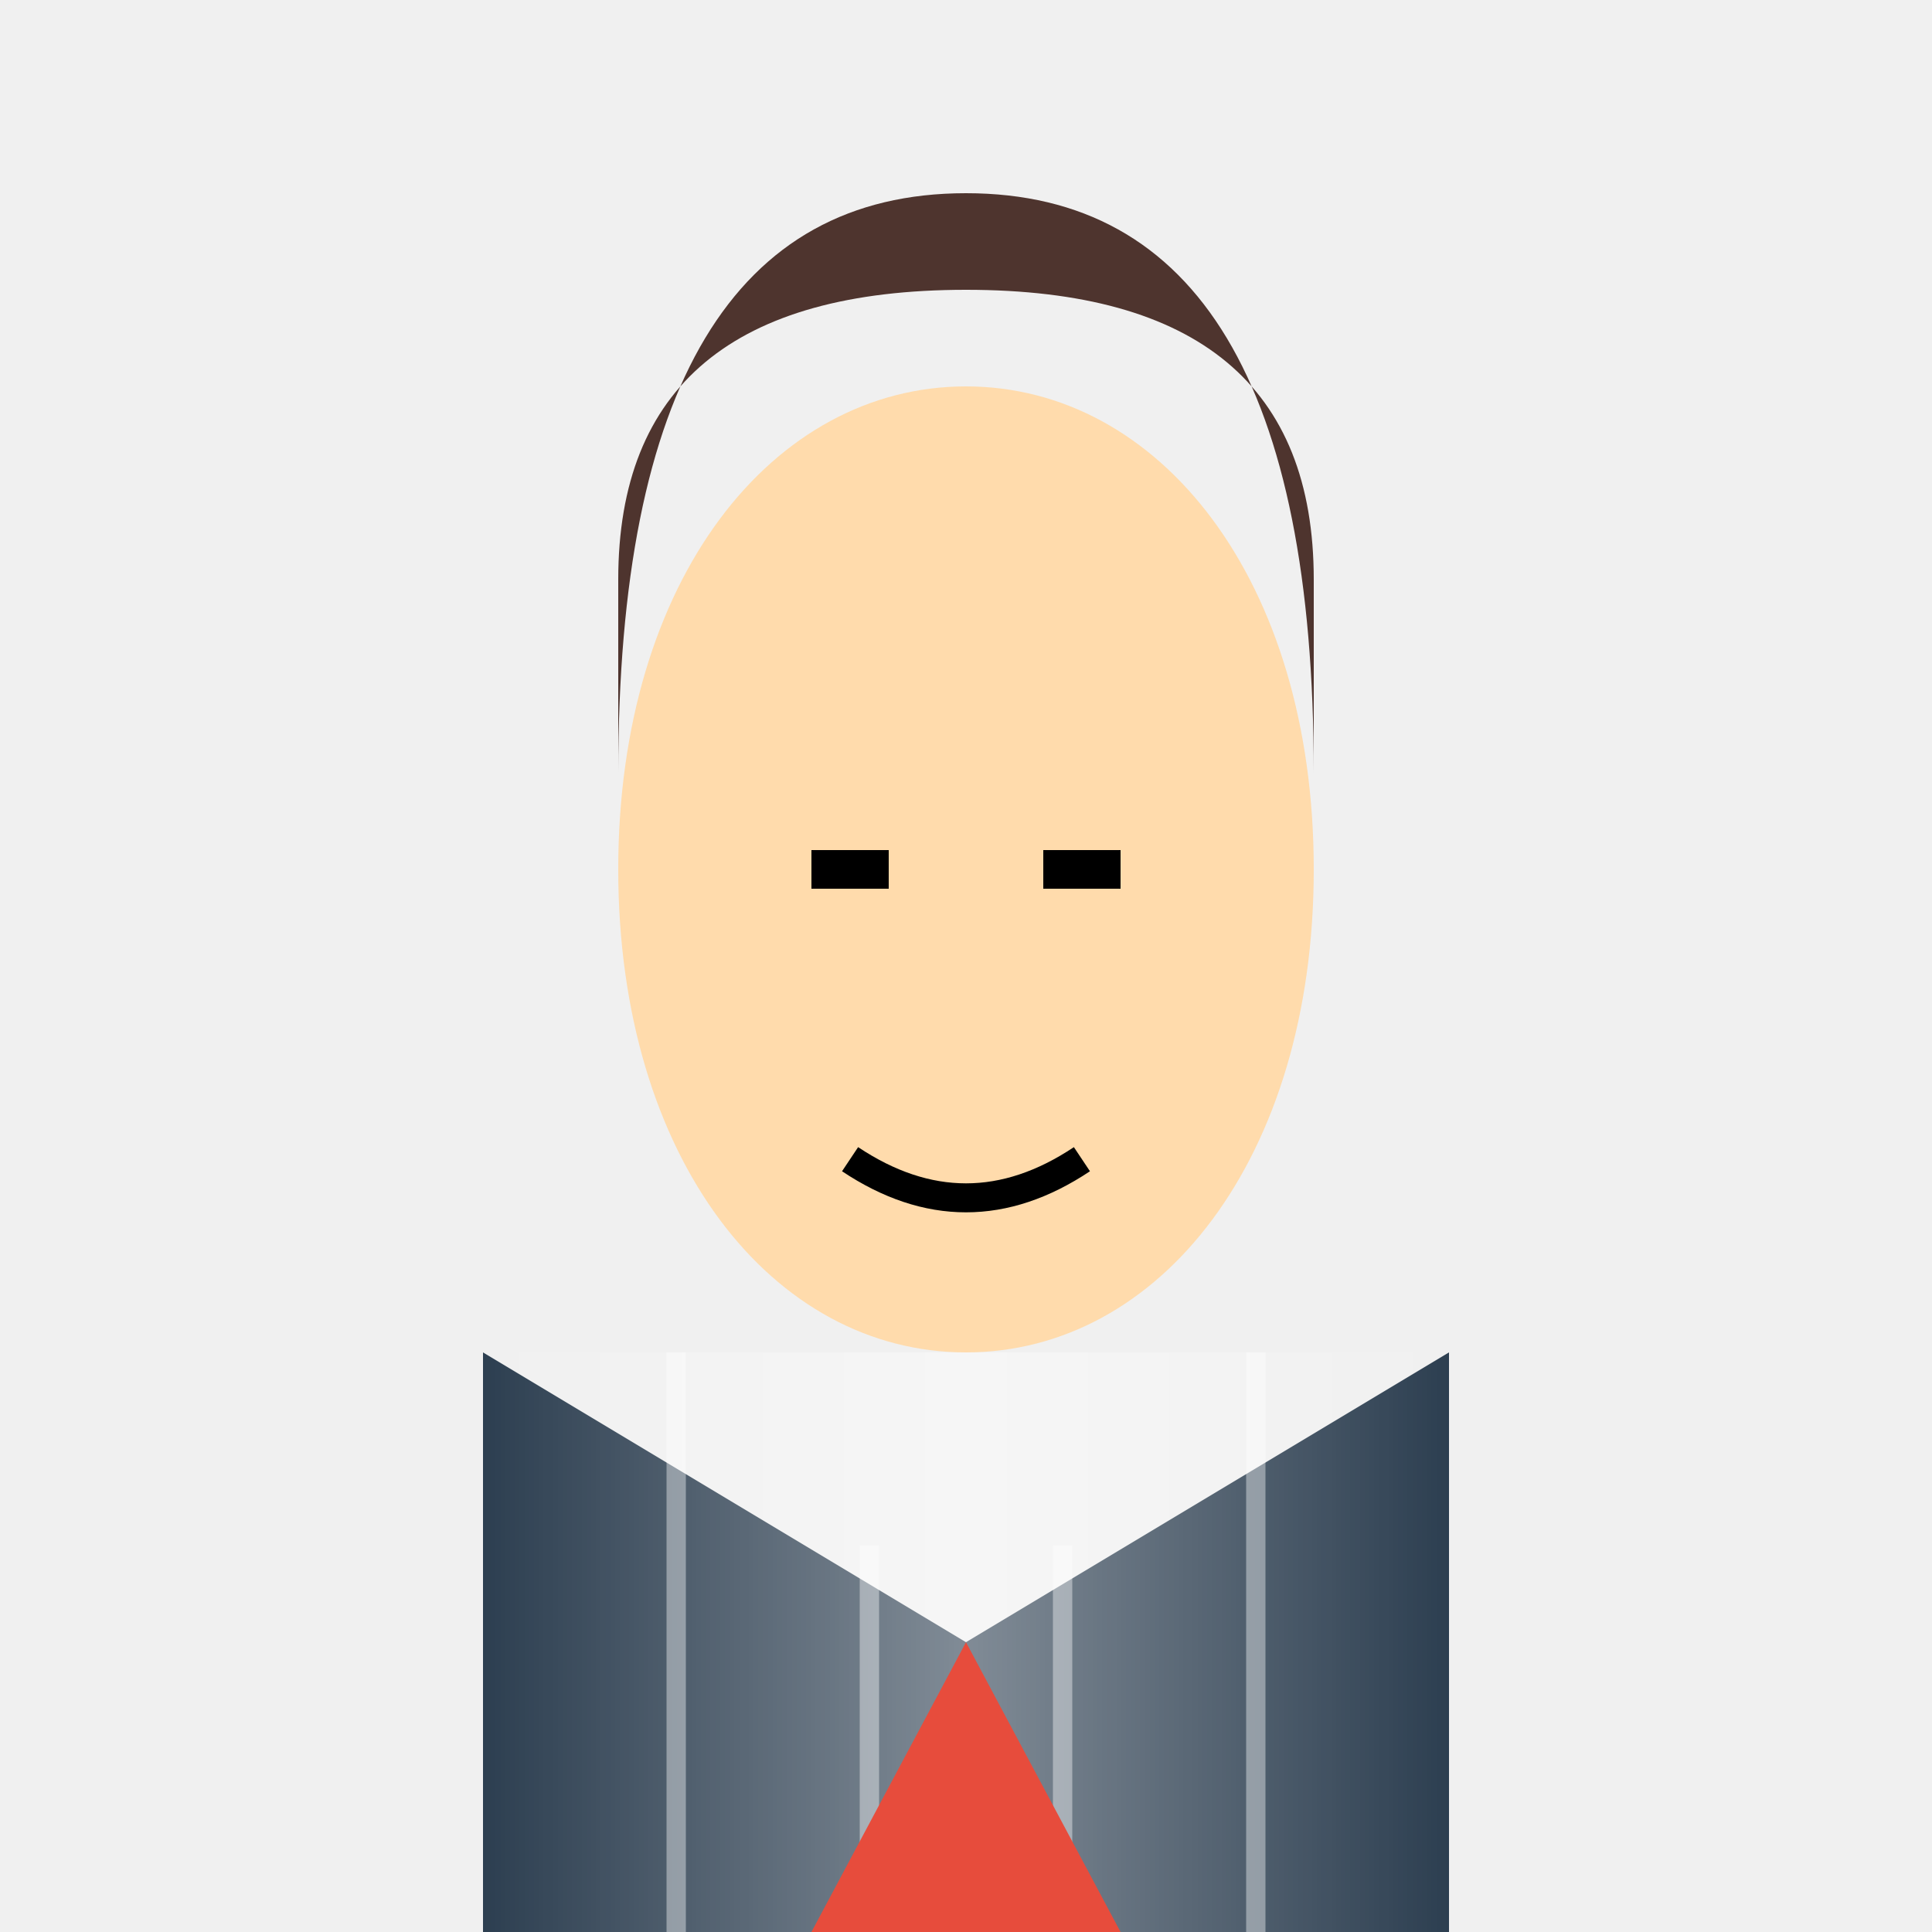
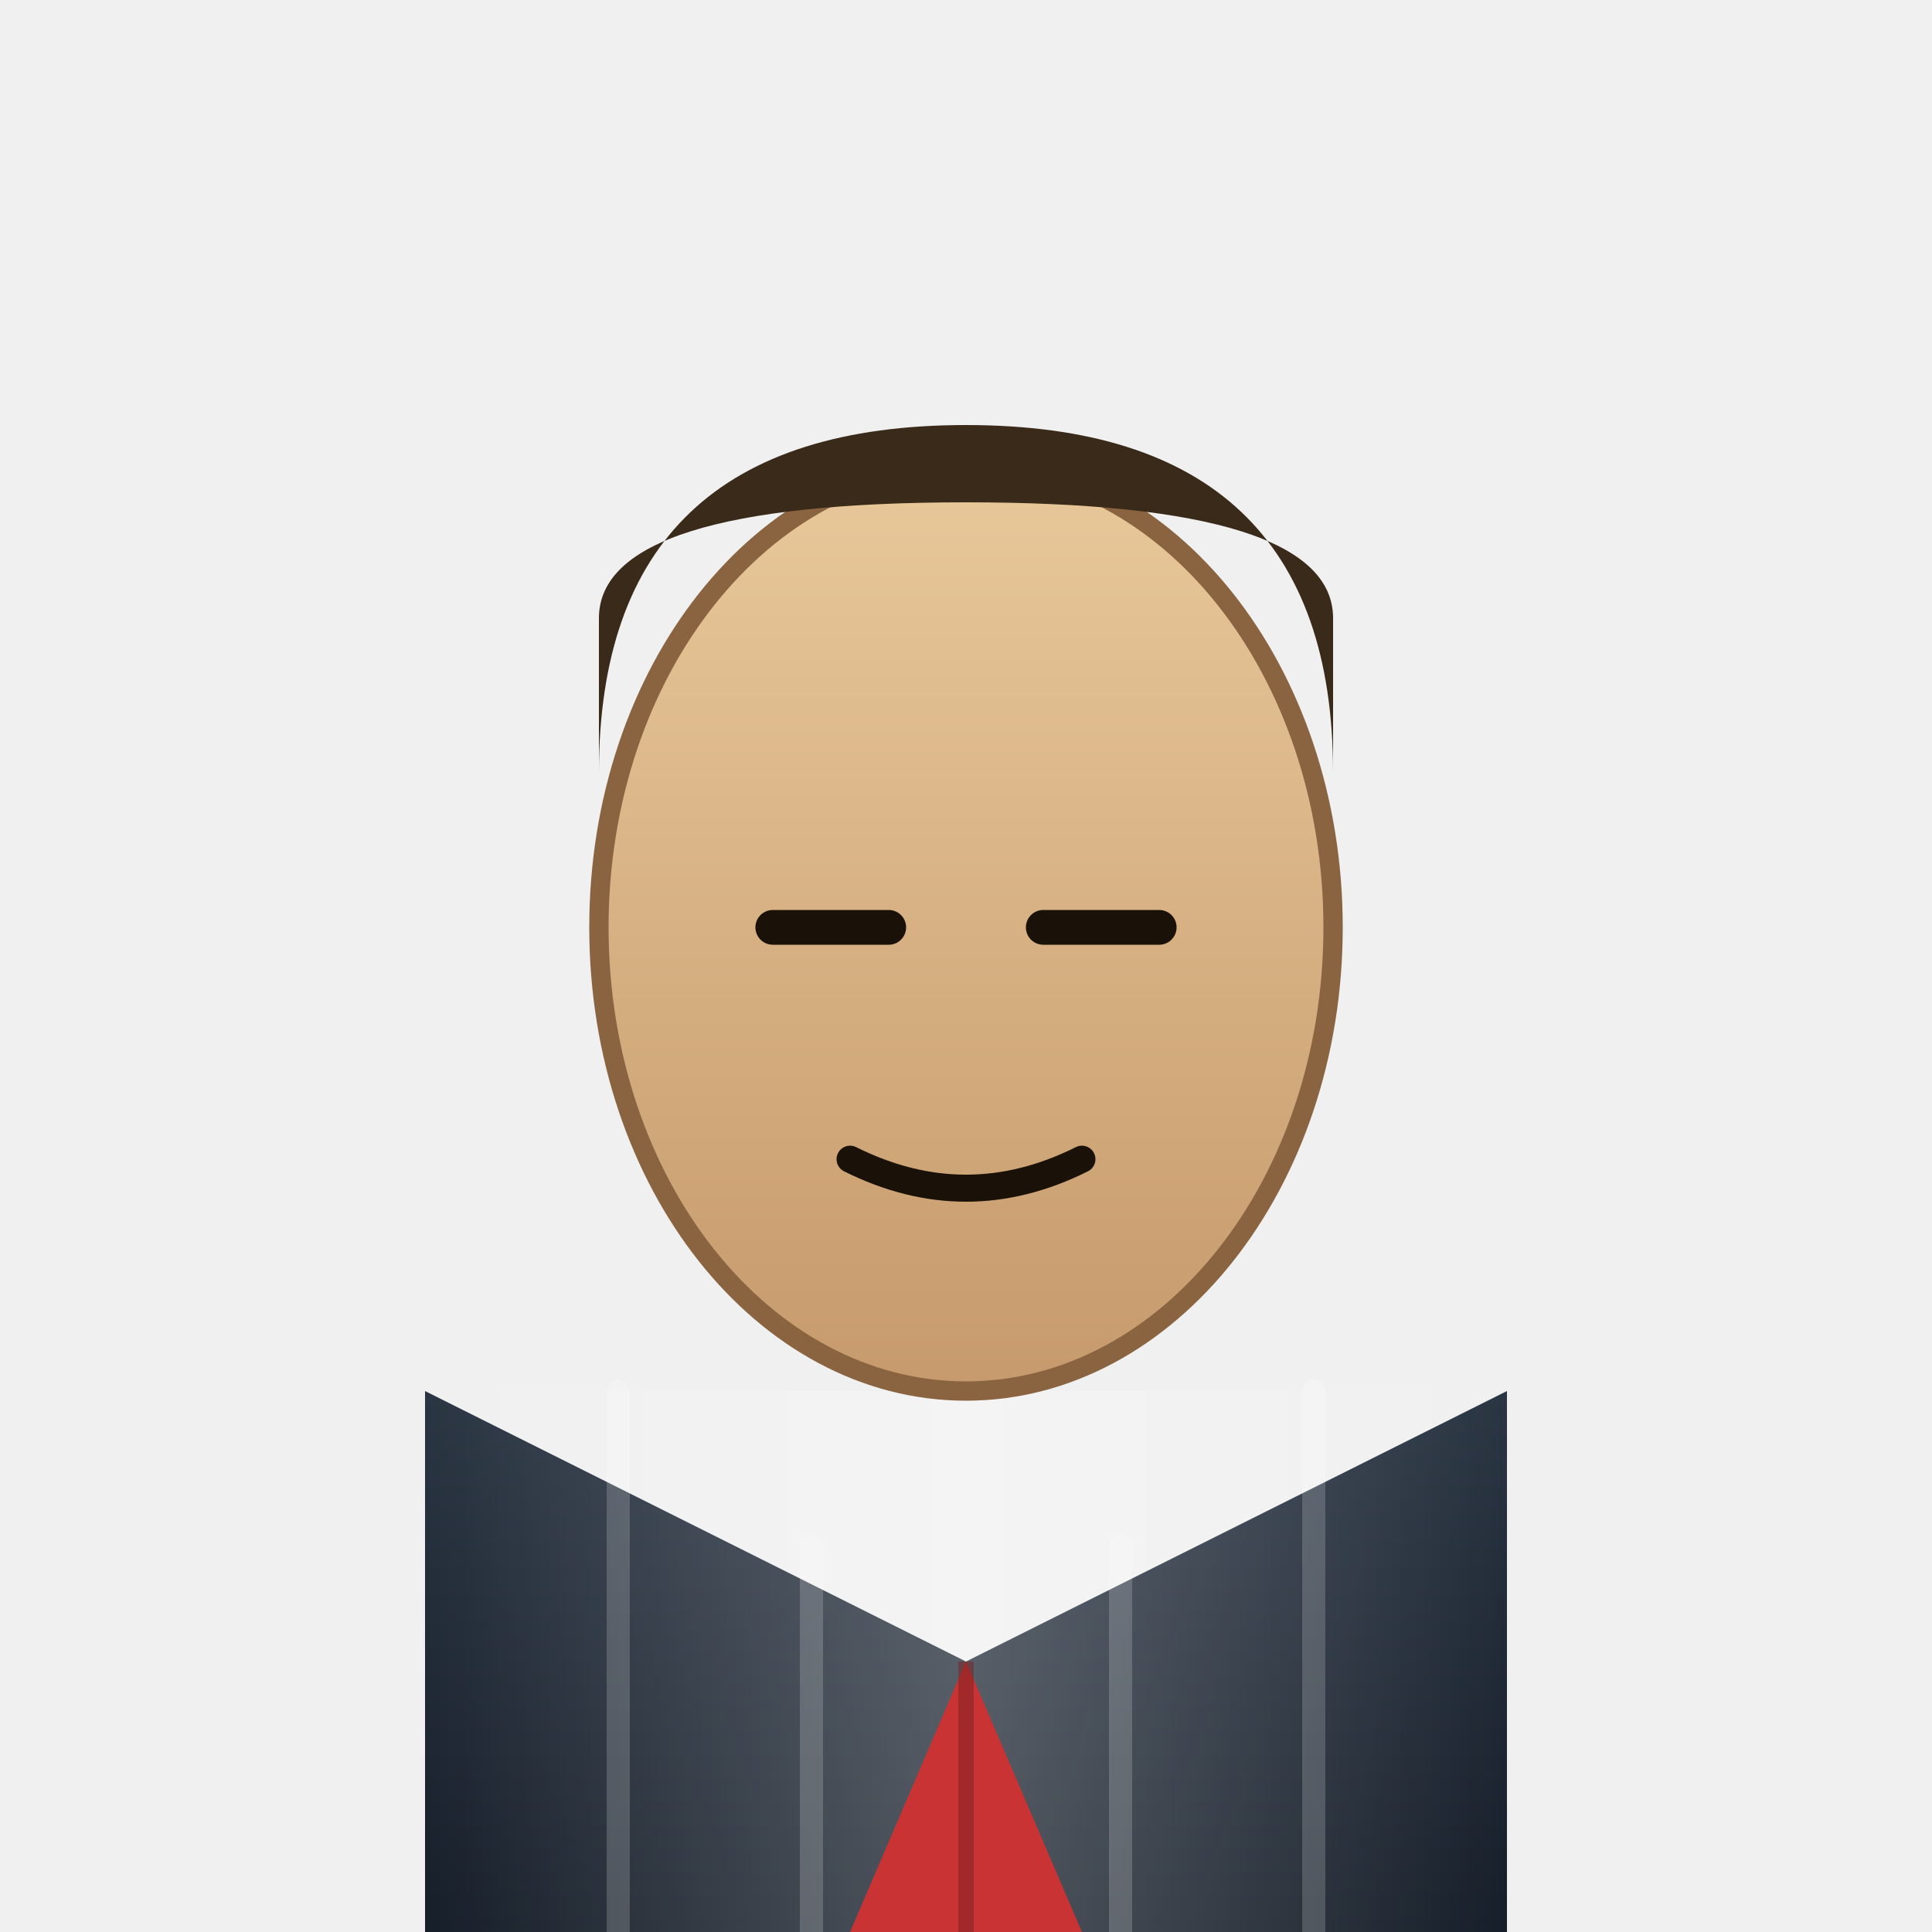
<svg xmlns="http://www.w3.org/2000/svg" width="42" height="42" viewBox="0 0 100 100">
  <defs>
-     <linearGradient id="suitShimmer" x1="0%" y1="0%" x2="100%" y2="0%">
-       <stop offset="0%" style="stop-color:rgba(255,255,255,0);" />
-       <stop offset="50%" style="stop-color:rgba(255,255,255,0.4);" />
-       <stop offset="100%" style="stop-color:rgba(255,255,255,0);" />
+     <linearGradient id="gSuit" x1="0%" y1="0%" x2="0%" y2="100%">
+       <stop offset="0%" stop-color="#2a3543" />
+       <stop offset="100%" stop-color="#161e29" />
+     </linearGradient>
+     <linearGradient id="gShimmer" x1="0%" y1="0%" x2="100%" y2="0%">
+       <stop offset="0%" stop-color="rgba(255,255,255,0)" />
+       <stop offset="50%" stop-color="rgba(255,255,255,0.25)" />
+       <stop offset="100%" stop-color="rgba(255,255,255,0)" />
+     </linearGradient>
+     <linearGradient id="gHead" x1="0%" y1="0%" x2="0%" y2="100%">
+       <stop offset="0%" stop-color="#e8c89a" />
+       <stop offset="100%" stop-color="#c69a6c" />
    </linearGradient>
  </defs>
-   <path d="M50 20 C40 20 32 30 32 45 C32 60 40 70 50 70 C60 70 68 60 68 45 C68 30 60 20 50 20" fill="#ffdbac" />
-   <path d="M32 40 Q32 10 50 10 Q68 10 68 40 L68 30 Q68 15 50 15 Q32 15 32 30 Z" fill="#4e342e" />
-   <path d="M25 70 L50 85 L75 70 V100 H25 Z" fill="#2c3e50" />
-   <g stroke="#fff" stroke-width="1" opacity="0.4">
-     <path d="M35 70 V100" />
-     <path d="M45 80 V100" />
-     <path d="M55 80 V100" />
-     <path d="M65 70 V100" />
+   <path d="M22 72 L50 86 L78 72 V100 H22 Z" fill="url(#gSuit)" />
+   <g stroke="#ffffff" stroke-width="1.2" opacity="0.18" stroke-linecap="round">
+     <path d="M32 72 V100" />
+     <path d="M42 80 V100" />
+     <path d="M58 80 V100" />
+     <path d="M68 72 V100" />
  </g>
-   <rect x="25" y="70" width="50" height="30" fill="url(#suitShimmer)">
-     <animate attributeName="x" values="-50;100" dur="2s" repeatCount="indefinite" />
+   <rect x="22" y="72" width="56" height="28" fill="url(#gShimmer)">
+     <animate attributeName="x" values="-56;100;-56" dur="4s" repeatCount="indefinite" />
  </rect>
-   <path d="M50 85 L58 100 L42 100 Z" fill="#e74c3c" />
-   <path d="M42 45 H46 M54 45 H58" stroke="#000" stroke-width="2" />
-   <path d="M44 60 Q50 64 56 60" fill="none" stroke="#000" stroke-width="1.5" />
+   <path d="M50 86 L56 100 L44 100 Z" fill="#c93333" />
+   <line x1="50" y1="86" x2="50" y2="100" stroke="#7a1f1f" stroke-width="0.8" opacity="0.5" />
+   <ellipse cx="50" cy="48" rx="19" ry="24" fill="url(#gHead)" stroke="#8a6440" stroke-width="1" />
+   <path d="M31 40 Q31 22 50 22 Q69 22 69 40 L69 32 Q69 26 50 26 Q31 26 31 32 Z" fill="#3a2a1a" />
+   <path d="M40 48 L46 48 M54 48 L60 48" stroke="#1a1208" stroke-width="1.8" stroke-linecap="round" />
+   <path d="M44 60 Q50 63 56 60" fill="none" stroke="#1a1208" stroke-width="1.4" stroke-linecap="round" />
</svg>
